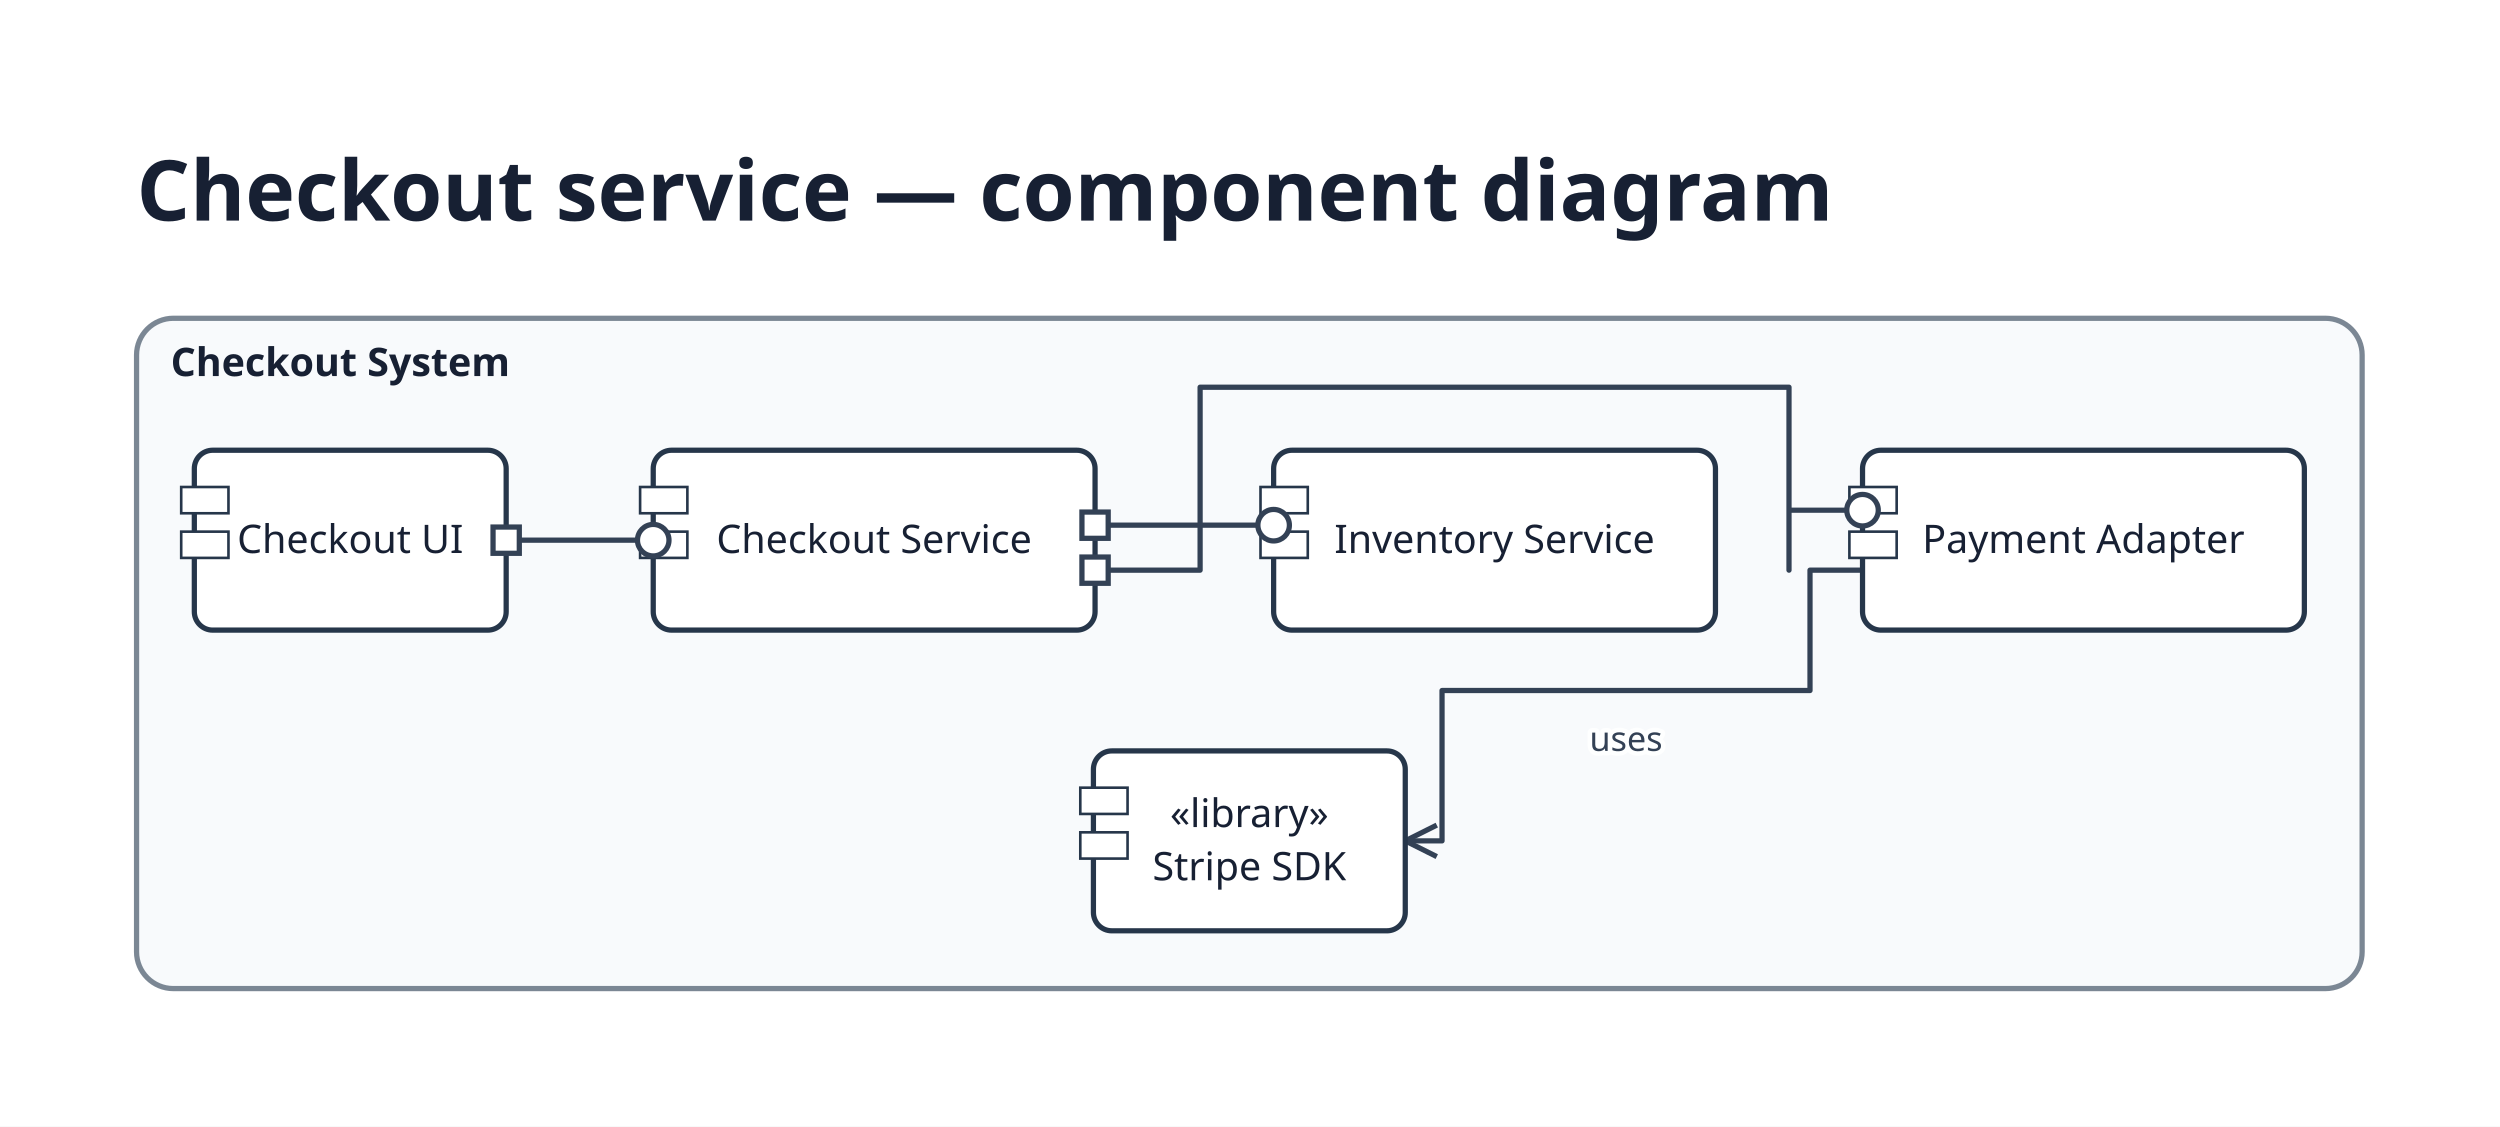
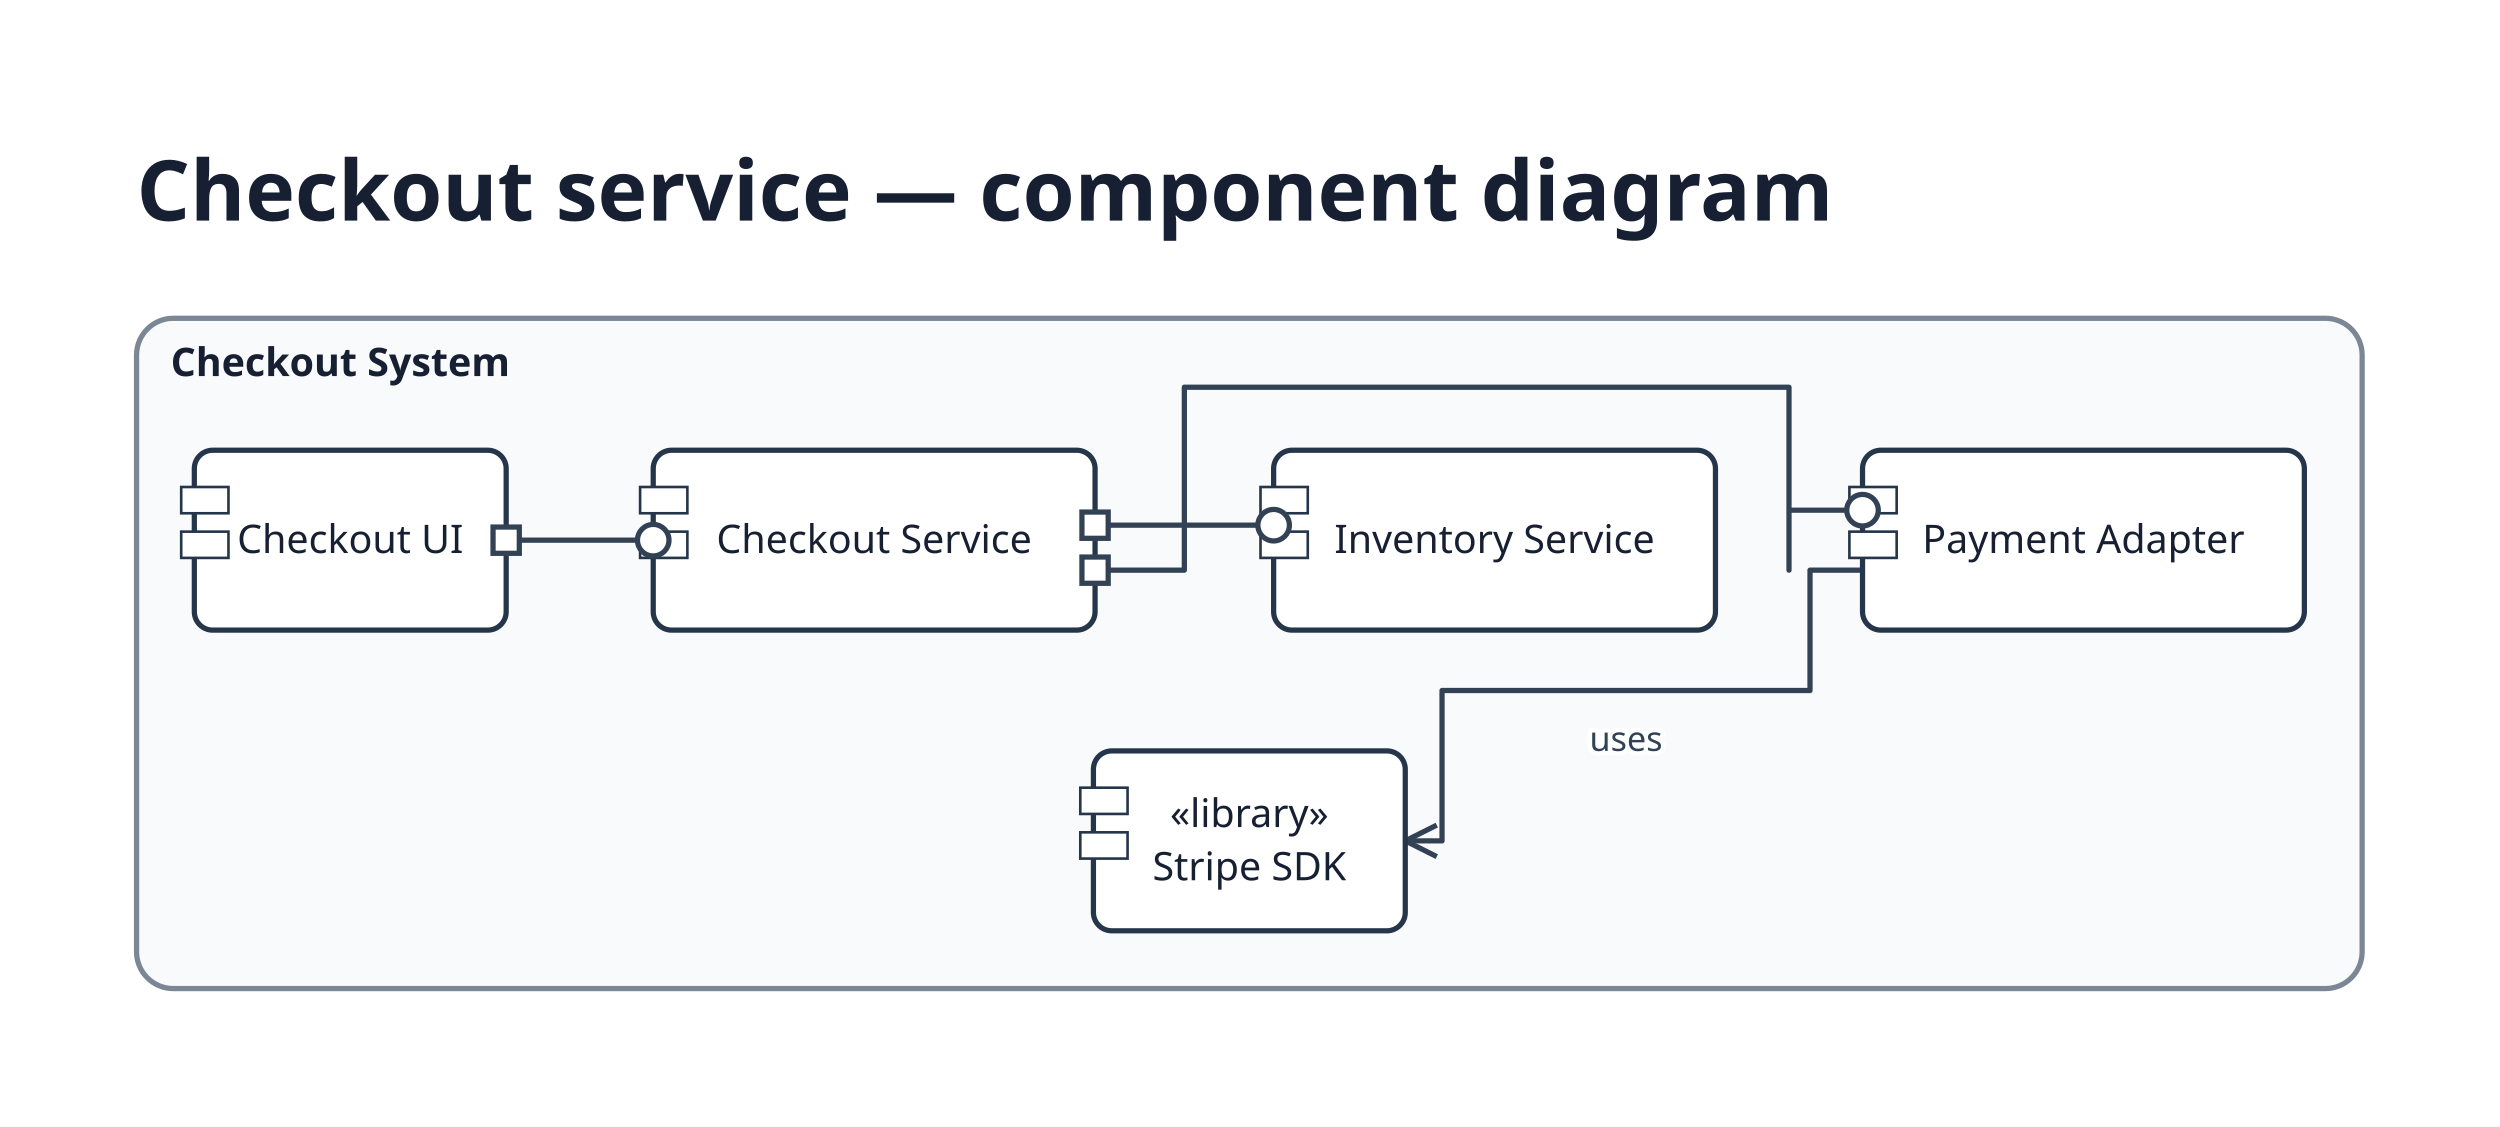
<svg xmlns="http://www.w3.org/2000/svg" width="952" height="429" viewBox="0 0 952 429" role="img" aria-label="uml-component-example">
  <rect width="100%" height="100%" fill="#ffffff" />
  <g id="boundaries">
    <rect x="52" y="121.2" width="847.5" height="255.25" rx="14" fill="#f8fafc" stroke="#7b8794" stroke-width="2" />
  </g>
  <g id="corridor-dividers" />
  <g id="lines">
    <g data-line="web-checkout">
      <polyline points="192.75,205.7 248.75,205.7" fill="none" stroke="#334155" stroke-width="2" stroke-linejoin="round" stroke-linecap="round" />
    </g>
    <g data-line="checkout-inventory">
      <polyline points="417,199.992 485,199.992" fill="none" stroke="#334155" stroke-width="2" stroke-linejoin="round" stroke-linecap="round" />
    </g>
    <g data-line="checkout-payment">
-       <polyline points="417,217.117 457,217.117 457,147.45 681.25,147.45 681.25,217.117 681.25,194.283 709.25,194.283" fill="none" stroke="#334155" stroke-width="2" stroke-linejoin="round" stroke-linecap="round" />
+       <polyline points="417,217.117 451,217.117 451,147.45 681.25,147.45 681.25,217.117 681.25,194.283 709.25,194.283" fill="none" stroke="#334155" stroke-width="2" stroke-linejoin="round" stroke-linecap="round" />
    </g>
    <g data-line="payment-sdk">
      <polyline points="709.25,217.117 689.25,217.117 689.25,262.95 549.125,262.95 549.125,320.2 535.125,320.2" fill="none" stroke="#334155" stroke-width="2" stroke-linejoin="round" stroke-linecap="round" />
      <path d="M 547.125 314.2 L 535.125 320.2 L 547.125 326.2" fill="none" stroke="#334155" stroke-width="2" stroke-linejoin="round" />
    </g>
  </g>
  <g id="objects">
    <g>
      <rect x="74" y="171.45" width="118.75" height="68.5" rx="7" fill="#ffffff" stroke="#26364a" stroke-width="2" />
      <rect x="69" y="185.45" width="18" height="10" fill="white" stroke="#26364a" />
      <rect x="69" y="202.45" width="18" height="10" fill="white" stroke="#26364a" />
    </g>
    <g>
      <rect x="248.75" y="171.45" width="168.25" height="68.5" rx="7" fill="#ffffff" stroke="#26364a" stroke-width="2" />
      <rect x="243.75" y="185.45" width="18" height="10" fill="white" stroke="#26364a" />
      <rect x="243.75" y="202.45" width="18" height="10" fill="white" stroke="#26364a" />
    </g>
    <g>
      <rect x="485" y="171.45" width="168.25" height="68.5" rx="7" fill="#ffffff" stroke="#26364a" stroke-width="2" />
      <rect x="480" y="185.45" width="18" height="10" fill="white" stroke="#26364a" />
      <rect x="480" y="202.45" width="18" height="10" fill="white" stroke="#26364a" />
    </g>
    <g>
      <rect x="709.25" y="171.45" width="168.25" height="68.5" rx="7" fill="#ffffff" stroke="#26364a" stroke-width="2" />
      <rect x="704.25" y="185.45" width="18" height="10" fill="white" stroke="#26364a" />
      <rect x="704.25" y="202.45" width="18" height="10" fill="white" stroke="#26364a" />
    </g>
    <g>
      <rect x="416.375" y="285.95" width="118.75" height="68.5" rx="7" fill="#ffffff" stroke="#26364a" stroke-width="2" />
      <rect x="411.375" y="299.95" width="18" height="10" fill="white" stroke="#26364a" />
      <rect x="411.375" y="316.95" width="18" height="10" fill="white" stroke="#26364a" />
    </g>
  </g>
  <g id="ports">
    <rect x="187.75" y="200.7" width="10" height="10" fill="white" stroke="#334155" stroke-width="2" />
    <circle cx="248.75" cy="205.7" r="6" fill="white" stroke="#334155" stroke-width="2" />
    <rect x="412" y="194.992" width="10" height="10" fill="white" stroke="#334155" stroke-width="2" />
    <rect x="412" y="212.117" width="10" height="10" fill="white" stroke="#334155" stroke-width="2" />
    <circle cx="485" cy="199.992" r="6" fill="white" stroke="#334155" stroke-width="2" />
    <circle cx="709.25" cy="194.283" r="6" fill="white" stroke="#334155" stroke-width="2" />
  </g>
  <g id="text">
    <text x="52" y="84" text-anchor="start" fill="#172033" font-family="ui-rounded, 'Comic Sans MS', sans-serif" font-size="32" font-weight="700">Checkout service — component diagram</text>
    <text x="65" y="143.2" text-anchor="start" fill="#172033" font-family="ui-rounded, 'Comic Sans MS', sans-serif" font-size="15" font-weight="700">Checkout System</text>
    <text x="133.375" y="210.575" text-anchor="middle" fill="#172033" font-family="ui-rounded, 'Comic Sans MS', sans-serif" font-size="15" font-weight="450">Checkout UI</text>
    <text x="332.875" y="210.575" text-anchor="middle" fill="#172033" font-family="ui-rounded, 'Comic Sans MS', sans-serif" font-size="15" font-weight="450">Checkout Service</text>
    <text x="569.125" y="210.575" text-anchor="middle" fill="#172033" font-family="ui-rounded, 'Comic Sans MS', sans-serif" font-size="15" font-weight="450">Inventory Service</text>
    <text x="793.375" y="210.575" text-anchor="middle" fill="#172033" font-family="ui-rounded, 'Comic Sans MS', sans-serif" font-size="15" font-weight="450">Payment Adapter</text>
    <text x="475.75" y="314.95" text-anchor="middle" fill="#172033" font-family="ui-rounded, 'Comic Sans MS', sans-serif" font-size="15" font-weight="450">«library»</text>
    <text x="475.75" y="335.2" text-anchor="middle" fill="#172033" font-family="ui-rounded, 'Comic Sans MS', sans-serif" font-size="15" font-weight="450">Stripe SDK</text>
    <g data-line-label="payment-sdk">
      <text x="619.188" y="285.95" text-anchor="middle" font-family="ui-rounded, sans-serif" font-size="13" fill="#334155" stroke="#ffffff" stroke-opacity=".92" stroke-width="3.5" stroke-linejoin="round" paint-order="stroke fill">uses</text>
    </g>
  </g>
</svg>
